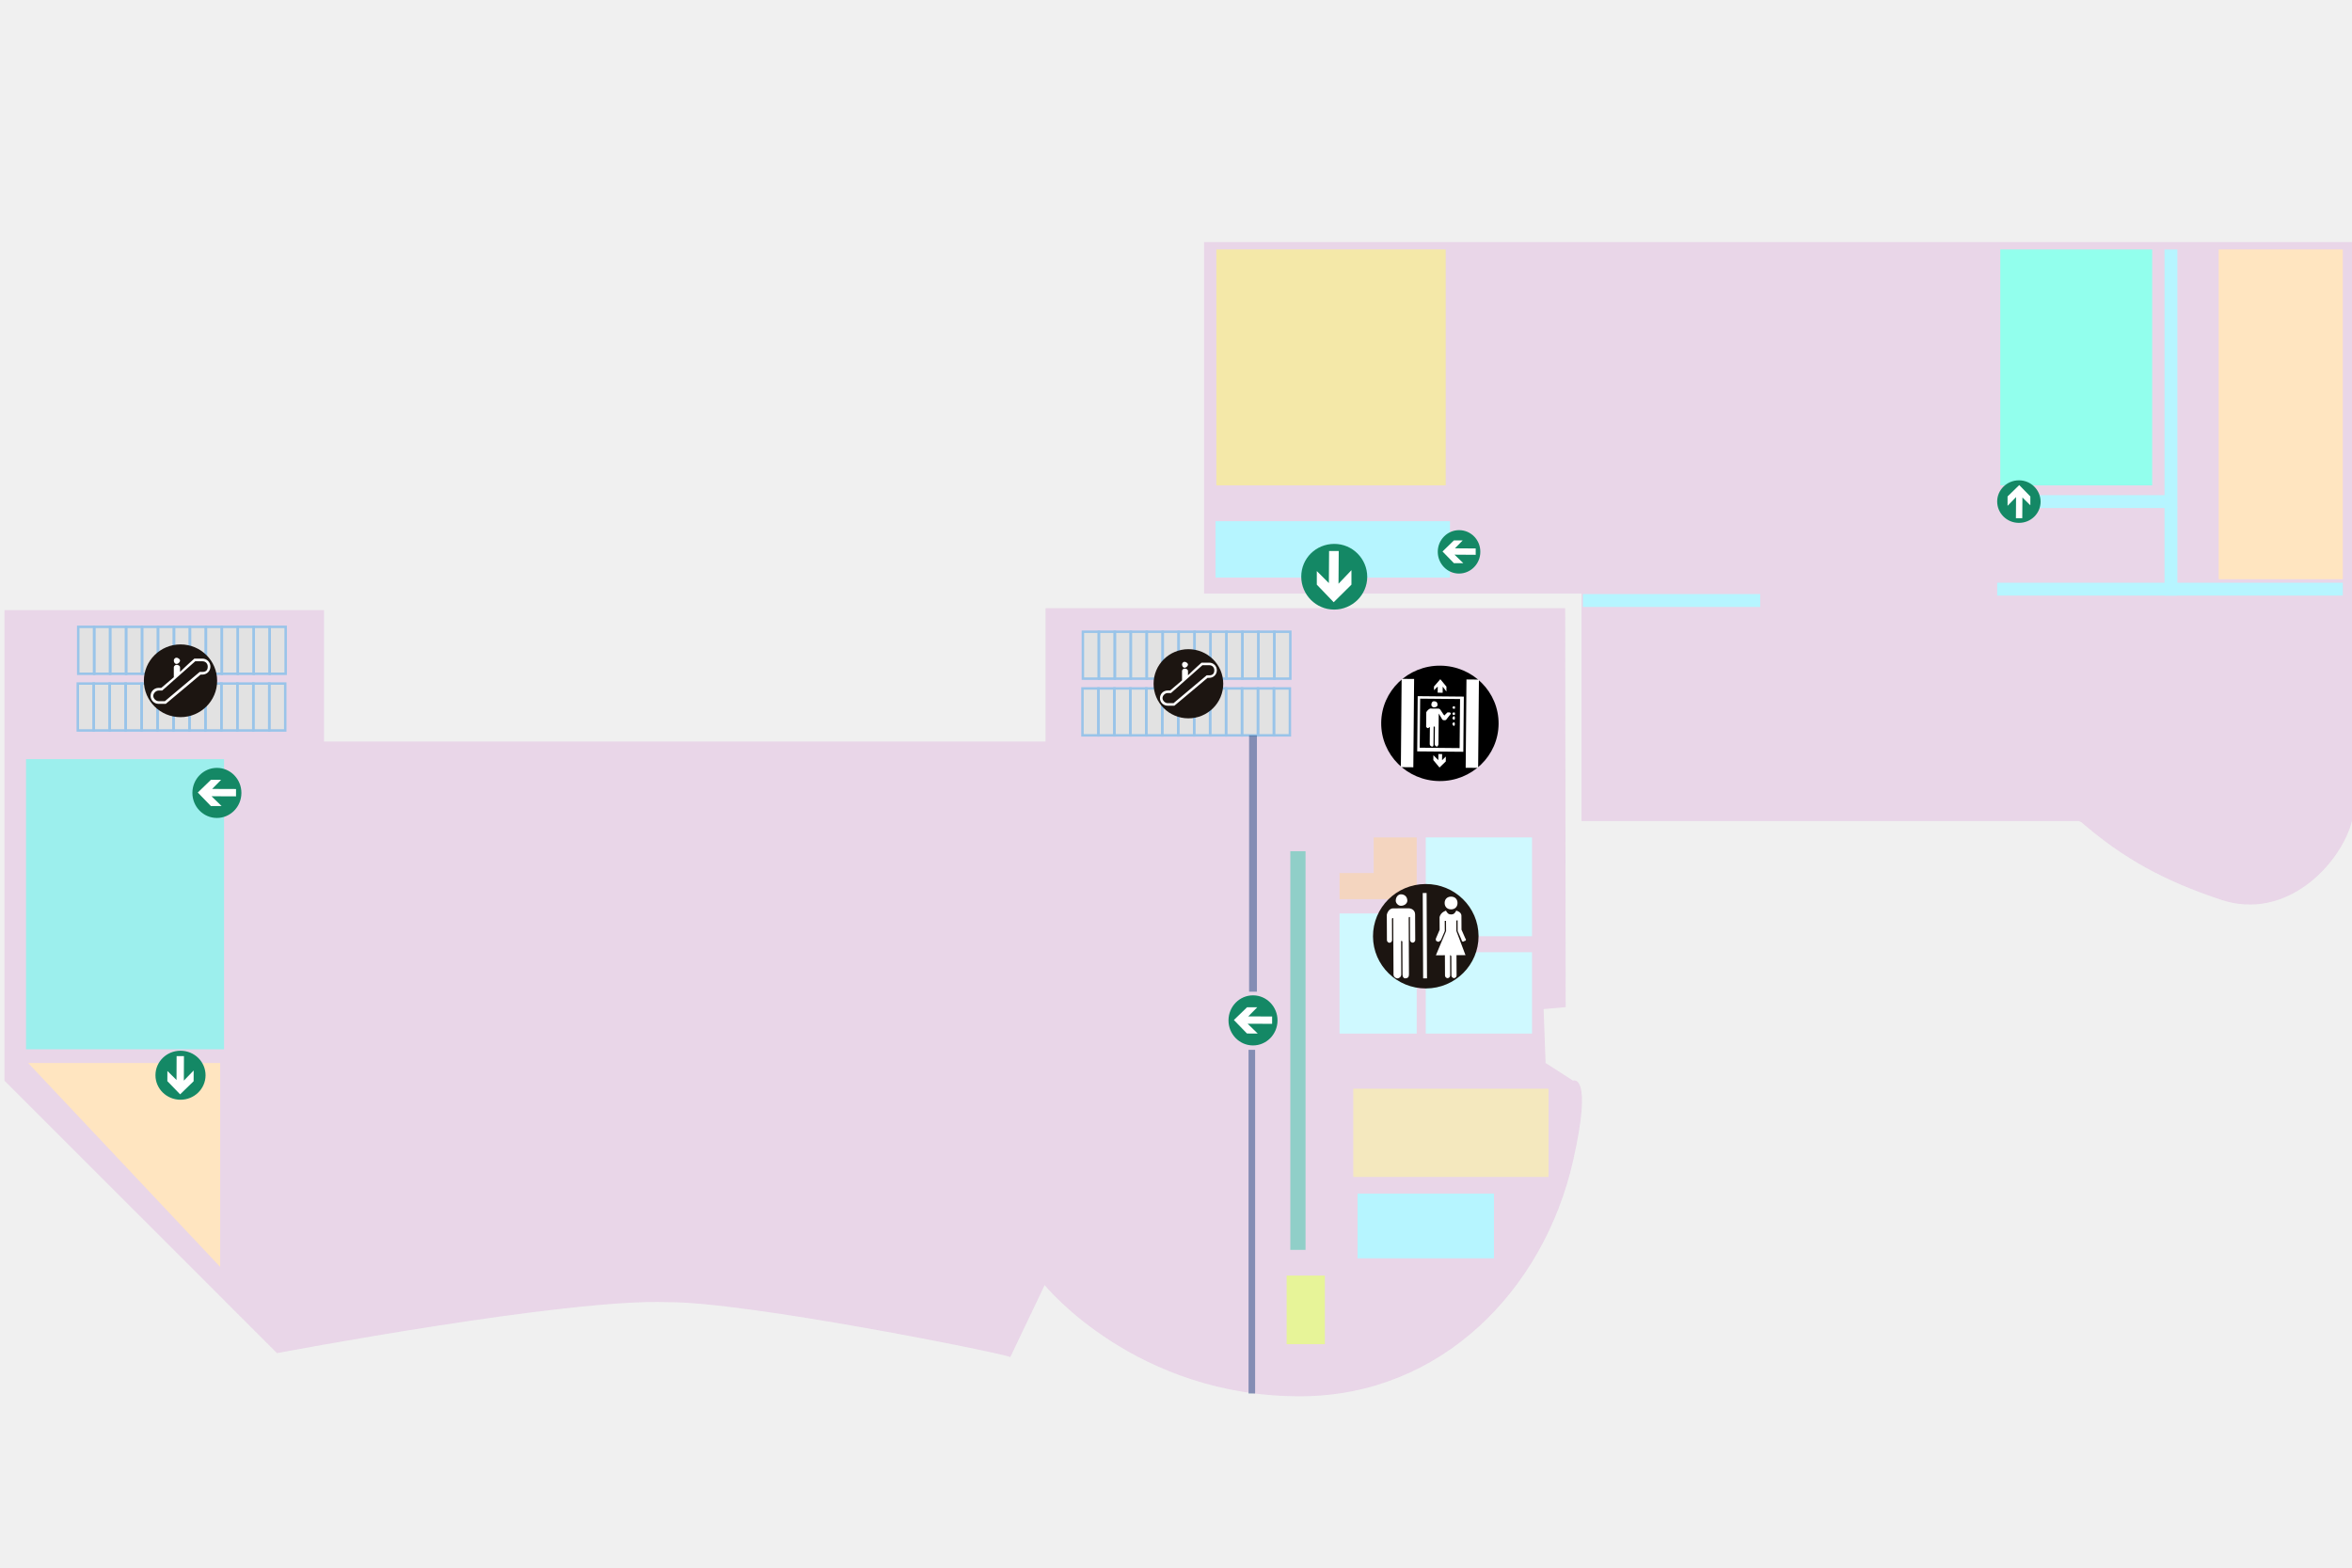
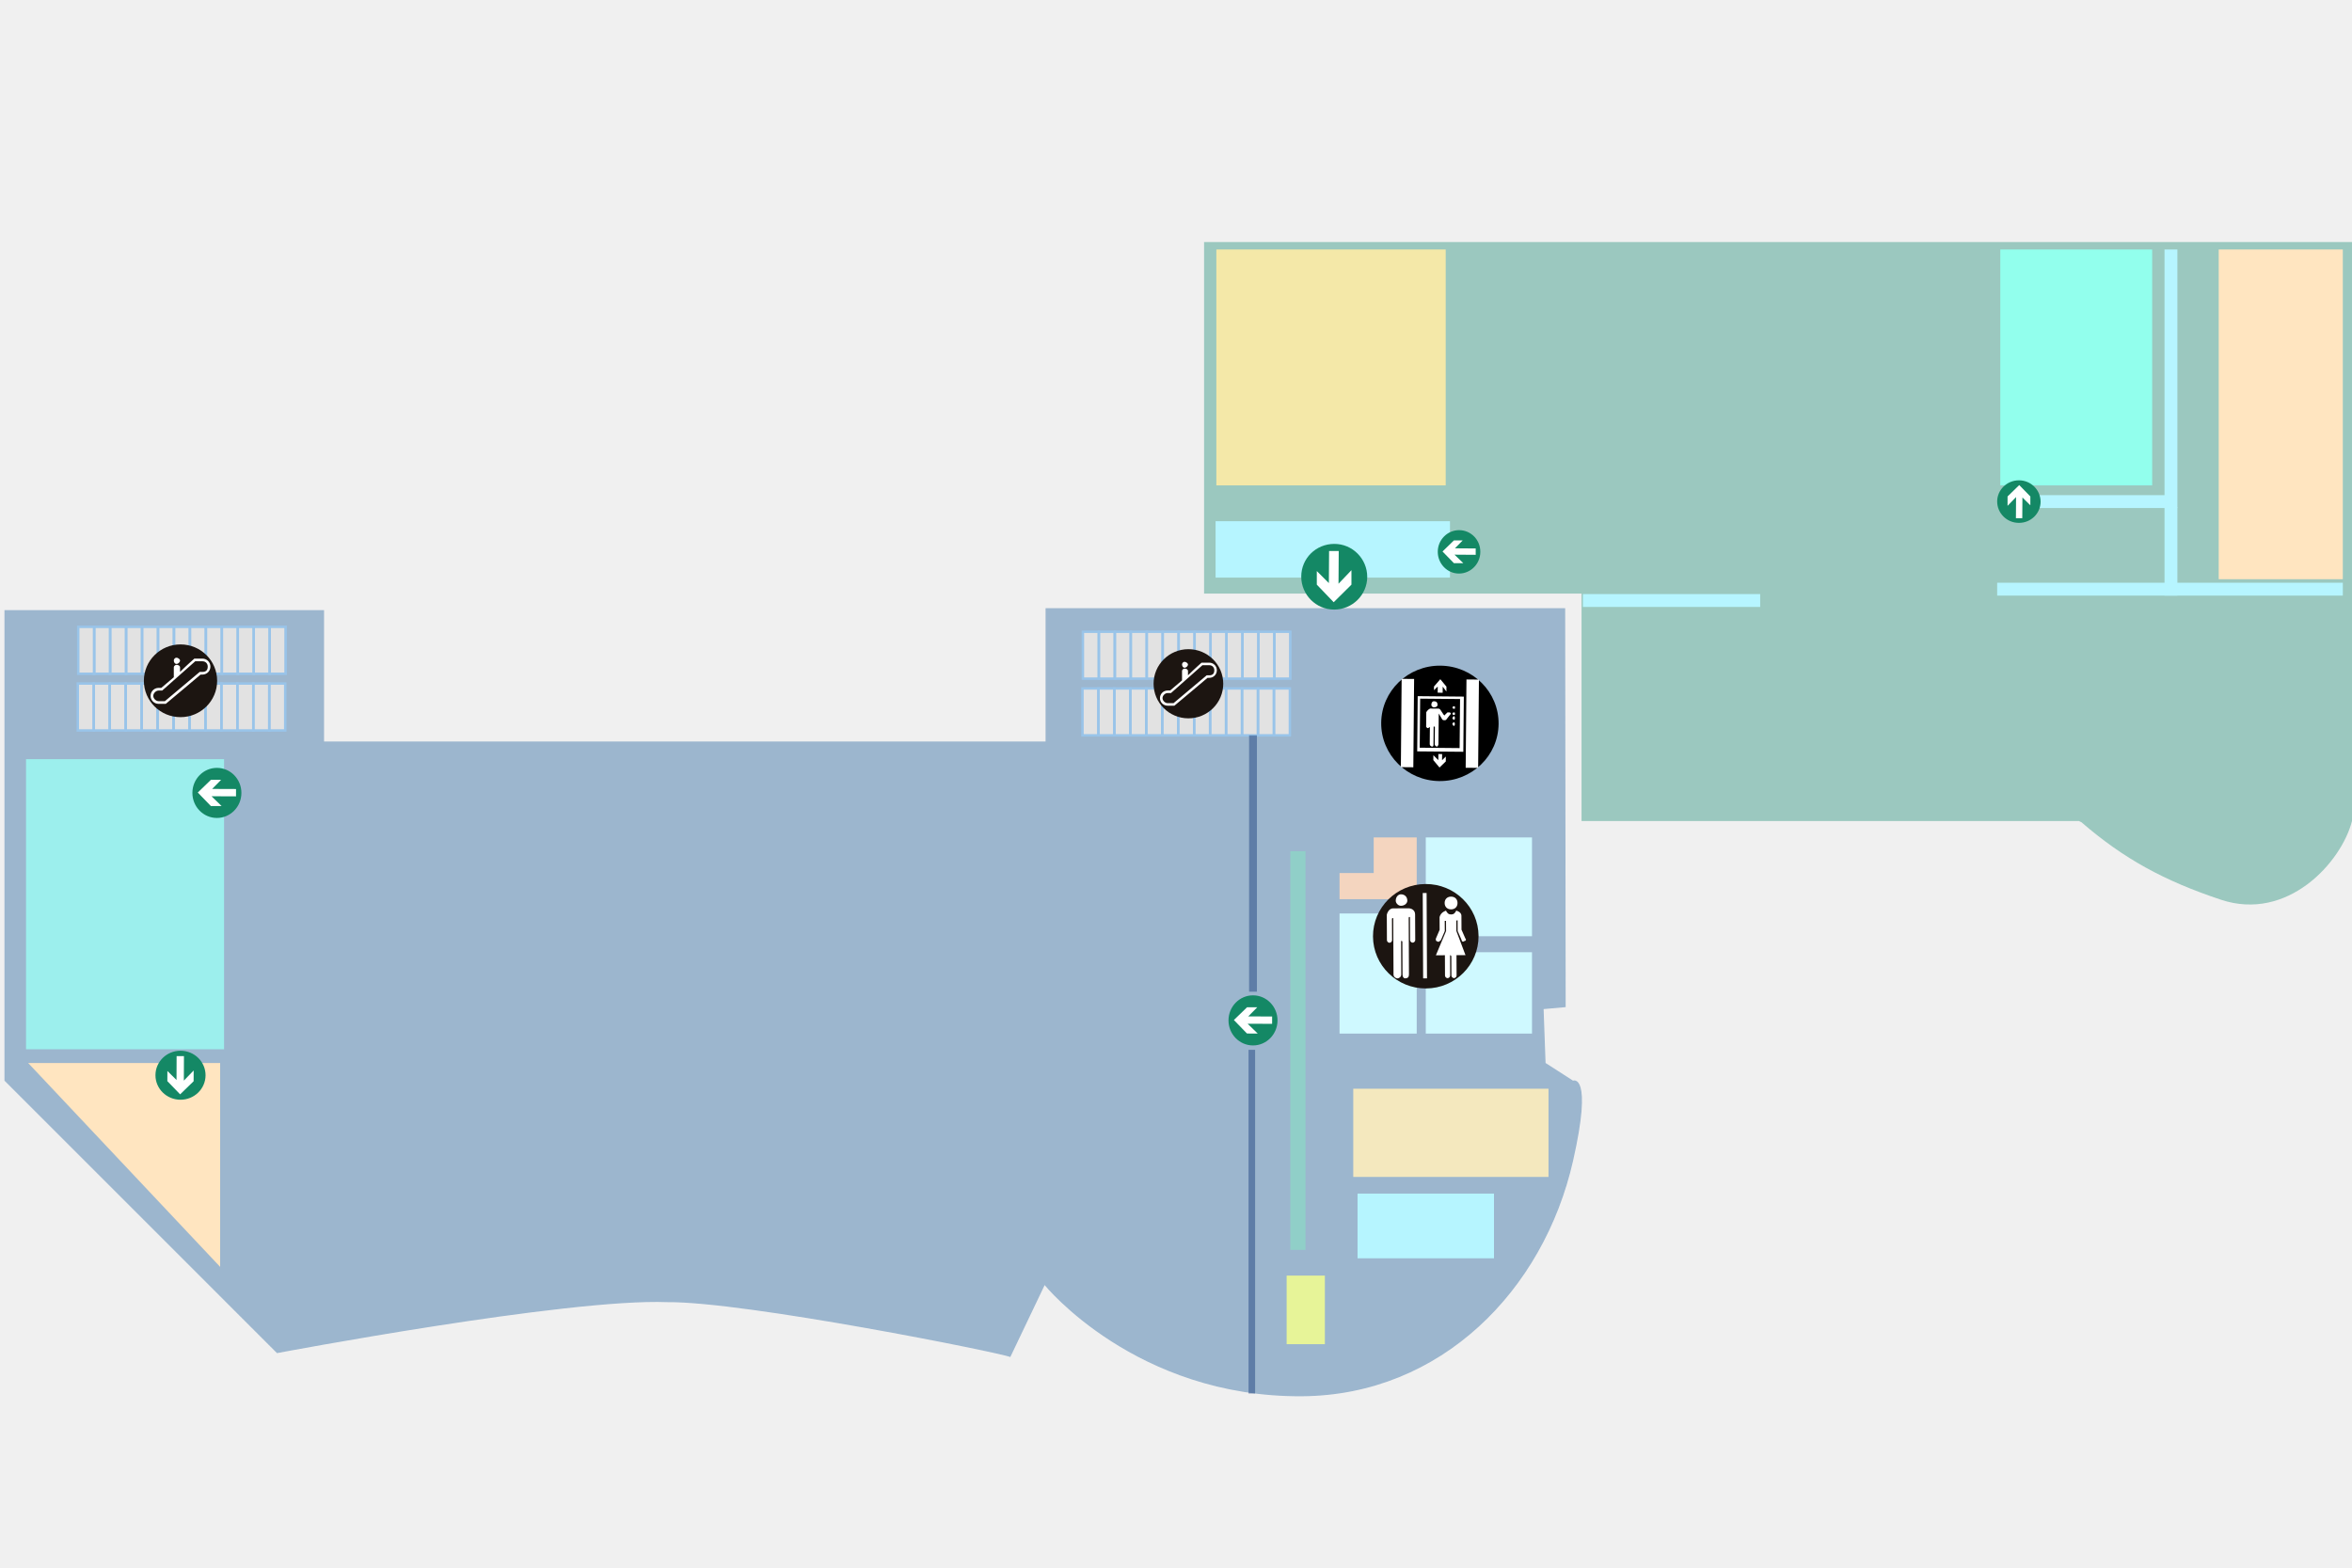
<svg xmlns="http://www.w3.org/2000/svg" version="1.1" id="图层_1" x="0px" y="0px" width="1920px" height="1280px" viewBox="0 0 1920 1280" enable-background="new 0 0 1920 1280" xml:space="preserve">
-   <path opacity="0.7" fill="#E5CAE4" enable-background="new    " d="M3.648,498.193v384.135l222.478,222.478  c0,0,236.883-44.816,318.512-41.615c63.484-0.622,273.696,41.615,280.098,44.816l28.04-58.751c0,0,74.396,91.866,210.443,90.763  c113.173-0.917,196.869-86.43,220.878-192.067c16.455-72.403,0-65.623,0-65.623l-22.408-14.405l-1.601-44.015l18.006-1.601  l-0.399-325.714H853.546v108.838H264.54V498.193H3.648z" />
+   <path opacity="0.7" fill="#779CBF" enable-background="new    " d="M3.648,498.193v384.135l222.478,222.478  c0,0,236.883-44.816,318.512-41.615c63.484-0.622,273.696,41.615,280.098,44.816l28.04-58.751c0,0,74.396,91.866,210.443,90.763  c113.173-0.917,196.869-86.43,220.878-192.067c16.455-72.403,0-65.623,0-65.623l-22.408-14.405l-1.601-44.015l18.006-1.601  l-0.399-325.714H853.546v108.838H264.54V498.193H3.648z" />
  <g>
    <g>
      <rect x="63.863" y="511.818" fill="#E2E2E2" width="168.629" height="38.305" />
      <rect x="63.863" y="511.818" fill="none" stroke="#99C4E9" stroke-width="2" stroke-miterlimit="10" width="13.026" height="38.305" />
      <rect x="76.889" y="511.818" fill="none" stroke="#99C4E9" stroke-width="2" stroke-miterlimit="10" width="13.026" height="38.305" />
      <rect x="89.915" y="511.818" fill="none" stroke="#99C4E9" stroke-width="2" stroke-miterlimit="10" width="13.026" height="38.305" />
      <rect x="102.938" y="511.818" fill="none" stroke="#99C4E9" stroke-width="2" stroke-miterlimit="10" width="13.026" height="38.305" />
      <rect x="115.964" y="511.818" fill="none" stroke="#99C4E9" stroke-width="2" stroke-miterlimit="10" width="13.026" height="38.305" />
      <rect x="128.989" y="511.818" fill="none" stroke="#99C4E9" stroke-width="2" stroke-miterlimit="10" width="13.026" height="38.305" />
      <rect x="142.015" y="511.818" fill="none" stroke="#99C4E9" stroke-width="2" stroke-miterlimit="10" width="13.026" height="38.305" />
      <rect x="155.039" y="511.818" fill="none" stroke="#99C4E9" stroke-width="2" stroke-miterlimit="10" width="13.026" height="38.305" />
      <rect x="168.065" y="511.818" fill="none" stroke="#99C4E9" stroke-width="2" stroke-miterlimit="10" width="13.026" height="38.305" />
      <rect x="181.091" y="511.818" fill="none" stroke="#99C4E9" stroke-width="2" stroke-miterlimit="10" width="13.026" height="38.305" />
      <rect x="194.117" y="511.818" fill="none" stroke="#99C4E9" stroke-width="2" stroke-miterlimit="10" width="13.026" height="38.305" />
      <rect x="207.143" y="511.818" fill="none" stroke="#99C4E9" stroke-width="2" stroke-miterlimit="10" width="13.026" height="38.305" />
      <rect x="220.167" y="511.818" fill="none" stroke="#99C4E9" stroke-width="2" stroke-miterlimit="10" width="13.026" height="38.305" />
    </g>
    <g>
      <rect x="63.512" y="558.107" fill="#E2E2E2" width="168.629" height="38.305" />
      <rect x="63.512" y="558.107" fill="none" stroke="#99C4E9" stroke-width="2" stroke-miterlimit="10" width="13.026" height="38.305" />
      <rect x="76.537" y="558.107" fill="none" stroke="#99C4E9" stroke-width="2" stroke-miterlimit="10" width="13.026" height="38.305" />
      <rect x="89.563" y="558.107" fill="none" stroke="#99C4E9" stroke-width="2" stroke-miterlimit="10" width="13.026" height="38.305" />
      <rect x="102.586" y="558.107" fill="none" stroke="#99C4E9" stroke-width="2" stroke-miterlimit="10" width="13.026" height="38.305" />
      <rect x="115.612" y="558.107" fill="none" stroke="#99C4E9" stroke-width="2" stroke-miterlimit="10" width="13.026" height="38.305" />
      <rect x="128.639" y="558.107" fill="none" stroke="#99C4E9" stroke-width="2" stroke-miterlimit="10" width="13.026" height="38.305" />
      <rect x="141.665" y="558.107" fill="none" stroke="#99C4E9" stroke-width="2" stroke-miterlimit="10" width="13.026" height="38.305" />
      <rect x="154.688" y="558.107" fill="none" stroke="#99C4E9" stroke-width="2" stroke-miterlimit="10" width="13.026" height="38.305" />
      <rect x="167.714" y="558.107" fill="none" stroke="#99C4E9" stroke-width="2" stroke-miterlimit="10" width="13.026" height="38.305" />
      <rect x="180.74" y="558.107" fill="none" stroke="#99C4E9" stroke-width="2" stroke-miterlimit="10" width="13.026" height="38.305" />
      <rect x="193.767" y="558.107" fill="none" stroke="#99C4E9" stroke-width="2" stroke-miterlimit="10" width="13.026" height="38.305" />
      <rect x="206.793" y="558.107" fill="none" stroke="#99C4E9" stroke-width="2" stroke-miterlimit="10" width="13.026" height="38.305" />
      <rect x="219.816" y="558.107" fill="none" stroke="#99C4E9" stroke-width="2" stroke-miterlimit="10" width="13.026" height="38.305" />
    </g>
  </g>
  <rect x="21.254" y="619.836" fill="#9CEFED" width="161.657" height="236.883" />
  <polygon fill="#FFE5C0" points="22.976,867.923 179.71,867.923 179.71,1034.381 " />
  <rect x="1053.321" y="695.014" fill="#90CFC8" width="12.416" height="325.486" />
  <rect x="1104.702" y="888.923" fill="#F4E8BE" width="159.384" height="72.025" />
  <rect x="1108.211" y="974.563" fill="#B6F5FF" width="111.368" height="52.819" />
  <g>
    <path d="M1223.337,591.082c-0.239,26.007-21.879,46.904-48.339,46.653c-26.459-0.252-47.719-21.549-47.489-47.573   c0.239-26.014,21.879-46.904,48.338-46.653C1202.306,543.754,1223.579,565.058,1223.337,591.082z" />
    <path fill="#FFFFFF" d="M1180.239,621.714l-5.139,4.955l-5.045-6.066l0.05-4.001l4.034,4.04l0.045-4.994l3.053,0.028l-0.05,4.999   l3.086-2.974L1180.239,621.714z M1170.603,560.526l5.144-5.959l5.032,6.059l-0.033,4.006l-3.014-4.034l-0.039,4.999l-4.079-0.028   l0.045-5.011l-3.079,2.969L1170.603,560.526z M1167.254,593.548c0,0-1.031,0.988-2.048,0.976l-1.01-1.016l0.112-12.014   c0,0,1.044-1.992,3.086-2.974l7.131,0.073c0,0,1.01,0.011,2.014,2.026l2.003,3.014c0,0,0.998,1.021,1.021,0.018l2.048-1.98   c1.016,0.005,2.037,0.018,2.037,0.018c1.005,1.016,1.005,1.016-0.023,1.998l-3.086,3.977c0,0-1.021,0.988-3.052-0.028l-3.001-5.04   l-0.235,25.037c-0.005,1.003-1.037,1.992-1.037,1.992c-1.016-0.005-2.031-1.021-2.014-2.021l0.128-14.021   c0,0-1.01-1.005-1.021-0.005l-0.122,14.016c-0.018,1.005-0.018,2.016-1.037,1.993c-1.021-0.011-2.031-1.016-2.021-2.021   l0.234-25.031c0,0,0,0-0.018,0.993L1167.254,593.548z M1187.632,590.736c-0.005,1.005-0.018,1.998-1.032,1.993   c0,0-1.005-1.01-0.993-2.016l1.021-0.993C1187.649,589.73,1187.632,590.736,1187.632,590.736L1187.632,590.736z M1187.67,586.73   c0,0-0.005,1.003-1.032,0.988l-0.998-1.01c0.005-1,1.032-1.993,1.032-1.993C1187.689,584.727,1187.678,585.73,1187.67,586.73   L1187.67,586.73z M1187.711,582.729c-0.018,0.993-0.018,0.993-1.027,0.981c0,0-1.016,0-1.005-1.01   c0.011-0.998,1.022-0.998,1.022-0.998C1187.716,581.719,1187.716,581.719,1187.711,582.729L1187.711,582.729z M1187.756,577.717   c0,1.005,0,1.005-1.032,0.993c0,0-1.01-0.018-1.005-1.016s1.027-0.988,1.027-0.988   C1187.767,576.725,1187.767,576.725,1187.756,577.717L1187.756,577.717z M1173.515,575.575c0,1.005-1.031,1.998-3.063,1.98   c-1.016-0.011-2.031-1.027-2.019-2.026c0.018-2.003,1.049-2.996,2.071-2.986C1172.534,572.563,1173.548,573.578,1173.515,575.575   L1173.515,575.575z M1192.928,568.751l-35.628-0.341l-0.402,45.075l37.654,0.339l0.407-45.057L1192.928,568.751z M1191.889,570.744   c-0.018,3.008-0.341,38.06-0.363,40.058c-3.058-0.039-29.512-0.279-32.576-0.312c0.023-1.998,0.346-37.05,0.369-40.053   C1162.366,570.476,1188.837,570.715,1191.889,570.744L1191.889,570.744z M1206.642,626.96l-10.171-0.094l0.648-72.092l10.178,0.089   L1206.642,626.96z M1153.731,626.47l-10.171-0.094l0.641-72.097l10.177,0.083L1153.731,626.47z" />
  </g>
  <g>
    <rect x="1163.894" y="683.754" fill="#CFF9FF" width="86.721" height="80.672" />
    <rect x="1163.894" y="777.477" fill="#CFF9FF" width="86.721" height="66.436" />
    <rect x="1093.503" y="745.842" fill="#CFF9FF" width="62.994" height="98.073" />
    <polygon fill="#F4D5BF" points="1121.383,683.754 1121.383,712.821 1093.503,712.821 1093.503,734.174 1156.497,734.174    1156.497,721.124 1156.497,712.821 1156.497,683.754  " />
    <g>
      <path fill="#1C1511" d="M1206.982,764.211c0.116,23.548-19.073,42.733-42.872,42.853c-23.795,0.116-43.18-18.883-43.301-42.426    c-0.11-23.548,19.084-42.727,42.884-42.848C1187.485,721.664,1206.866,740.663,1206.982,764.211z" />
      <g>
        <path fill="#FFFFFF" d="M1189.811,737.26c0.012,3.12-2.078,5.208-5.228,5.224c-3.151,0.01-5.259-2.053-5.28-5.174     c-0.015-3.12,2.078-5.21,5.228-5.224C1187.676,732.072,1189.79,734.14,1189.811,737.26L1189.811,737.26z" />
        <path fill="#FFFFFF" d="M1136.382,767.678c0.011,1.042-1.037,2.089-2.088,2.094c-1.047,0-2.109-1.037-2.109-2.073l-0.102-20.794     c0,0,1.028-5.205,5.224-5.229l12.612-0.061c0,0,5.244-0.025,5.268,5.174l0.106,20.801c0,1.042-1.042,2.078-2.094,2.088     c-1.052,0.005-2.104-1.032-2.114-2.068l-0.09-18.718c0,0-1.057-1.042-1.042,1.047l0.216,45.757     c0.015,2.073-1.021,3.115-3.13,3.135c-1.045,0-2.107-1.037-2.114-3.115l-0.131-27.036c0,0-1.057-1.042-1.052,0l0.128,27.041     c0.015,2.078-2.083,3.132-3.135,3.135c-1.042,0.005-3.151-1.032-3.166-3.105l-0.223-45.752c0,0-0.005-1.042-1.047,0.005     L1136.382,767.678z" />
        <path fill="#FFFFFF" d="M1193.001,747.638l0.07,11.445l3.181,7.261c1.057,1.037,0.011,2.083-1.037,2.089     c-1.052,1.042-2.104,0.01-2.112-1.032l-3.186-7.261l-0.03-8.318c-0.015-1.047-1.062,0-1.062,0l0.046,8.318l7.448,19.719     l-7.351,0.036l0.085,16.648c0.005,1.037-1.042,2.083-2.094,2.083c-1.047,0.01-2.104-1.021-2.109-2.063l-0.075-15.601     c-0.011-1.032-1.057-1.032-1.057-1.032l0.075,16.633c0.011,1.042-1.031,2.089-2.088,2.094c-1.052,0.01-2.109-1.032-2.109-2.07     l-0.08-16.638l-7.358,0.031l8.313-19.794l-0.049-8.318h-1.047l0.046,8.318l-3.115,7.297c-1.047,1.047-2.094,2.089-3.151,1.062     c-1.047,0.005-1.057-1.042-1.057-2.083l3.115-7.287l-0.051-10.403c1.032-4.167,5.224-5.224,5.224-5.224     c1.057,2.073,2.119,3.11,4.218,3.101c2.099-0.01,3.14-1.062,4.189-3.146C1188.788,743.5,1192.992,744.518,1193.001,747.638     L1193.001,747.638z" />
        <path fill="#FFFFFF" d="M1148.84,735.378c0.011,2.083-2.089,4.171-5.239,4.192c-2.099,0.011-4.207-2.063-4.218-4.151     c-0.02-3.105,2.068-5.205,4.171-5.219C1146.705,730.19,1148.819,732.253,1148.84,735.378L1148.84,735.378z" />
        <rect x="1161.57" y="729.142" transform="matrix(1 -0.0047 0.0047 1 -3.5778 5.4752)" fill="#FFFFFF" width="3.156" height="69.687" />
      </g>
    </g>
  </g>
  <g>
    <g>
      <rect x="883.991" y="515.81" fill="#E2E2E2" width="168.629" height="38.305" />
      <rect x="883.991" y="515.81" fill="none" stroke="#99C4E9" stroke-width="2" stroke-miterlimit="10" width="13.026" height="38.305" />
      <rect x="897.017" y="515.81" fill="none" stroke="#99C4E9" stroke-width="2" stroke-miterlimit="10" width="13.026" height="38.305" />
      <rect x="910.043" y="515.81" fill="none" stroke="#99C4E9" stroke-width="2" stroke-miterlimit="10" width="13.026" height="38.305" />
      <rect x="923.067" y="515.81" fill="none" stroke="#99C4E9" stroke-width="2" stroke-miterlimit="10" width="13.026" height="38.305" />
      <rect x="936.093" y="515.81" fill="none" stroke="#99C4E9" stroke-width="2" stroke-miterlimit="10" width="13.026" height="38.305" />
      <rect x="949.118" y="515.81" fill="none" stroke="#99C4E9" stroke-width="2" stroke-miterlimit="10" width="13.026" height="38.305" />
      <rect x="962.144" y="515.81" fill="none" stroke="#99C4E9" stroke-width="2" stroke-miterlimit="10" width="13.026" height="38.305" />
      <rect x="975.167" y="515.81" fill="none" stroke="#99C4E9" stroke-width="2" stroke-miterlimit="10" width="13.026" height="38.305" />
      <rect x="988.193" y="515.81" fill="none" stroke="#99C4E9" stroke-width="2" stroke-miterlimit="10" width="13.026" height="38.305" />
      <rect x="1001.22" y="515.81" fill="none" stroke="#99C4E9" stroke-width="2" stroke-miterlimit="10" width="13.026" height="38.305" />
      <rect x="1014.246" y="515.81" fill="none" stroke="#99C4E9" stroke-width="2" stroke-miterlimit="10" width="13.026" height="38.305" />
      <rect x="1027.272" y="515.81" fill="none" stroke="#99C4E9" stroke-width="2" stroke-miterlimit="10" width="13.026" height="38.305" />
      <rect x="1040.295" y="515.81" fill="none" stroke="#99C4E9" stroke-width="2" stroke-miterlimit="10" width="13.026" height="38.305" />
    </g>
    <g>
      <rect x="883.64" y="562.099" fill="#E2E2E2" width="168.629" height="38.305" />
      <rect x="883.64" y="562.099" fill="none" stroke="#99C4E9" stroke-width="2" stroke-miterlimit="10" width="13.026" height="38.305" />
      <rect x="896.665" y="562.099" fill="none" stroke="#99C4E9" stroke-width="2" stroke-miterlimit="10" width="13.026" height="38.305" />
      <rect x="909.691" y="562.099" fill="none" stroke="#99C4E9" stroke-width="2" stroke-miterlimit="10" width="13.026" height="38.305" />
      <rect x="922.715" y="562.099" fill="none" stroke="#99C4E9" stroke-width="2" stroke-miterlimit="10" width="13.026" height="38.305" />
      <rect x="935.741" y="562.099" fill="none" stroke="#99C4E9" stroke-width="2" stroke-miterlimit="10" width="13.026" height="38.305" />
      <rect x="948.767" y="562.099" fill="none" stroke="#99C4E9" stroke-width="2" stroke-miterlimit="10" width="13.026" height="38.305" />
      <rect x="961.793" y="562.099" fill="none" stroke="#99C4E9" stroke-width="2" stroke-miterlimit="10" width="13.026" height="38.305" />
      <rect x="974.817" y="562.099" fill="none" stroke="#99C4E9" stroke-width="2" stroke-miterlimit="10" width="13.026" height="38.305" />
      <rect x="987.843" y="562.099" fill="none" stroke="#99C4E9" stroke-width="2" stroke-miterlimit="10" width="13.026" height="38.305" />
      <rect x="1000.869" y="562.099" fill="none" stroke="#99C4E9" stroke-width="2" stroke-miterlimit="10" width="13.026" height="38.305" />
      <rect x="1013.895" y="562.099" fill="none" stroke="#99C4E9" stroke-width="2" stroke-miterlimit="10" width="13.026" height="38.305" />
      <rect x="1026.921" y="562.099" fill="none" stroke="#99C4E9" stroke-width="2" stroke-miterlimit="10" width="13.026" height="38.305" />
      <rect x="1039.945" y="562.099" fill="none" stroke="#99C4E9" stroke-width="2" stroke-miterlimit="10" width="13.026" height="38.305" />
    </g>
  </g>
  <g>
    <path fill="#1C1511" d="M998.566,558.284c0,15.59-12.731,28.228-28.435,28.228c-15.703,0-28.434-12.639-28.434-28.228   c0-15.595,12.731-28.238,28.434-28.238C985.835,530.047,998.566,542.689,998.566,558.284z" />
    <path fill="#FFFFFF" d="M980.876,541.064L980.876,541.064c0,0-5.546,4.821-11.092,10.331v-3.446c0-1.376-1.384-2.063-2.773-2.063   c-0.692,0-2.078,0.689-2.078,2.063v7.575c-4.852,4.132-9.705,8.264-9.705,8.264c-0.692,0-2.08,0-2.08,0   c-3.462,0-6.239,2.754-6.239,6.203c0,3.44,2.776,6.194,6.239,6.194h5.546c0,0,26.341-22.036,27.036-22.723c0.689,0,1.386,0,1.386,0   c3.466,0,6.239-2.754,6.239-6.2c0-3.44-2.773-6.197-6.239-6.197L980.876,541.064L980.876,541.064z M987.116,543.129   c2.77,0,4.159,2.063,4.159,4.132c0,2.756-1.388,4.136-4.159,4.136h-2.08l-27.034,22.723c-0.692,0-4.854,0-4.854,0   c-2.08,0-4.159-2.063-4.159-4.128c0-2.063,2.078-4.136,4.159-4.136h2.773c0,0,24.956-22.035,25.649-22.728   C982.265,543.129,987.116,543.129,987.116,543.129L987.116,543.129z M969.784,542.439c0,1.382-1.384,2.754-2.773,2.754   c-1.382,0-2.078-1.371-2.078-2.754c0-0.689,0.696-2.063,2.078-2.063C968.398,540.374,969.784,541.749,969.784,542.439   L969.784,542.439z" />
  </g>
  <g>
    <path fill="#1C1511" d="M177.256,555.859c0,16.395-13.389,29.686-29.904,29.686s-29.903-13.291-29.903-29.686   c0-16.401,13.389-29.697,29.903-29.697C163.868,526.163,177.256,539.458,177.256,555.859z" />
    <path fill="#FFFFFF" d="M158.651,537.75L158.651,537.75c0,0-5.832,5.07-11.665,10.865v-3.624c0-1.447-1.456-2.17-2.917-2.17   c-0.728,0-2.185,0.724-2.185,2.17v7.967c-5.102,4.345-10.207,8.691-10.207,8.691c-0.728,0-2.188,0-2.188,0   c-3.641,0-6.561,2.896-6.561,6.524c0,3.617,2.919,6.513,6.561,6.513h5.832c0,0,27.702-23.174,28.432-23.897   c0.724,0,1.458,0,1.458,0c3.645,0,6.561-2.896,6.561-6.52c0-3.617-2.917-6.517-6.561-6.517L158.651,537.75L158.651,537.75z    M165.213,539.92c2.913,0,4.373,2.17,4.373,4.345c0,2.899-1.46,4.349-4.373,4.349h-2.188l-28.43,23.897c-0.728,0-5.104,0-5.104,0   c-2.188,0-4.373-2.17-4.373-4.342c0-2.17,2.185-4.349,4.373-4.349h2.917c0,0,26.246-23.173,26.974-23.902   C160.113,539.92,165.213,539.92,165.213,539.92L165.213,539.92z M146.987,539.196c0,1.453-1.456,2.896-2.917,2.896   c-1.453,0-2.185-1.442-2.185-2.896c0-0.724,0.732-2.17,2.185-2.17C145.53,537.024,146.987,538.47,146.987,539.196L146.987,539.196z   " />
  </g>
  <g>
    <path fill="#148865" d="M147.433,857.908c11.292,0.049,20.41,9.041,20.365,20.092c-0.051,11.045-9.241,19.967-20.527,19.918   c-11.292-0.047-20.41-9.041-20.365-20.09C126.952,866.779,136.143,857.862,147.433,857.908z" />
    <path fill="#FFFFFF" d="M144.175,862.296l-0.079,19.501l-7.448-7.344l-0.035,8.291l10.427,10.773l11.016-10.683l0.037-8.78   l-8.017,8.26l0.086-19.995L144.175,862.296z" />
  </g>
  <rect x="1019.662" y="600.405" opacity="0.5" fill="#1F447F" enable-background="new    " width="6.398" height="209.314" />
  <rect x="1019.227" y="857.167" opacity="0.5" fill="#1F447F" enable-background="new    " width="5.36" height="280.616" />
  <rect x="1050.321" y="1041.5" fill="#E7F498" width="31.208" height="56" />
  <g>
    <path fill="#148865" d="M197.066,647.488c-0.049,11.292-9.041,20.41-20.092,20.365c-11.045-0.051-19.967-9.241-19.918-20.527   c0.047-11.292,9.041-20.41,20.09-20.365C188.195,627.007,197.113,636.198,197.066,647.488z" />
    <path fill="#FFFFFF" d="M192.679,644.229l-19.501-0.079l7.344-7.448l-8.291-0.035l-10.773,10.427l10.683,11.016l8.78,0.037   l-8.26-8.017l19.995,0.086L192.679,644.229z" />
  </g>
  <g>
    <path fill="#148865" d="M1042.866,833.222c-0.049,11.292-9.041,20.41-20.092,20.365c-11.045-0.051-19.967-9.241-19.918-20.527   c0.047-11.292,9.041-20.41,20.09-20.365C1033.996,812.741,1042.913,821.932,1042.866,833.222z" />
    <path fill="#FFFFFF" d="M1038.478,829.964l-19.501-0.079l7.344-7.448l-8.291-0.035l-10.773,10.427l10.683,11.016l8.78,0.037   l-8.26-8.017l19.995,0.086L1038.478,829.964z" />
  </g>
-   <path opacity="0.7" fill="#E5CAE4" enable-background="new    " d="M982.915,197.611v287.034h308.14v185.728h406.07  c0.281,0.281,1.595,0.657,1.97,0.938c34.613,29.923,67.538,47.839,113.97,63.316c54.218,18.01,98.117-30.204,106.935-64.254l0,0  V484.645V197.611H982.915L982.915,197.611z" />
+   <path opacity="0.7" fill="#76B7AA" enable-background="new    " d="M982.915,197.611v287.034h308.14v185.728h406.07  c0.281,0.281,1.595,0.657,1.97,0.938c34.613,29.923,67.538,47.839,113.97,63.316c54.218,18.01,98.117-30.204,106.935-64.254l0,0  V484.645V197.611H982.915L982.915,197.611z" />
  <rect x="1811.189" y="203.709" fill="#FFE5C0" width="101.306" height="269.212" />
  <rect x="992.295" y="425.552" fill="#B6F5FF" width="191.356" height="46.057" />
  <g>
    <path fill="#148865" d="M1208.425,450.639c0,9.775-7.89,17.664-17.429,17.664s-17.311-8.008-17.311-17.782   c0-9.774,7.89-17.664,17.429-17.664C1200.77,432.858,1208.542,440.866,1208.425,450.639z" />
    <path fill="#FFFFFF" d="M1204.656,447.814l-16.958-0.118l6.359-6.477h-7.183l-9.303,9.068l9.303,9.539h7.655l-7.183-6.948   l17.311,0.118L1204.656,447.814L1204.656,447.814z" />
  </g>
  <rect x="1766.951" y="203.709" fill="#B6F5FF" width="10.499" height="211.055" />
  <rect x="1650.901" y="404.292" fill="#B6F5FF" width="121.3" height="10.499" />
  <rect x="1632.901" y="203.709" fill="#92FFED" width="123.977" height="192.596" />
  <g>
    <path fill="#148865" d="M1089.264,444.083c14.853,0,26.842,12.181,26.842,26.907s-12.168,26.725-27.021,26.725   s-26.842-12.181-26.842-26.907C1062.243,455.9,1074.233,444.083,1089.264,444.083z" />
    <path fill="#FFFFFF" d="M1084.969,449.9l-0.179,26.18l-9.842-9.817v11.09l13.779,14.362l14.495-14.362v-11.818l-10.558,11.09   l0.179-26.725H1084.969z" />
  </g>
  <rect x="992.946" y="203.709" fill="#F4E8A8" width="187.23" height="192.596" />
  <g>
    <path fill="#148865" d="M1648.01,426.91c-9.775,0-17.664-7.89-17.664-17.429s8.008-17.311,17.782-17.311   c9.775,0,17.664,7.89,17.664,17.429C1665.791,419.256,1657.783,427.027,1648.01,426.91z" />
    <path fill="#FFFFFF" d="M1650.835,423.141l0.118-16.958l6.477,6.359v-7.183l-9.068-9.303l-9.539,9.303v7.655l6.948-7.183   l-0.118,17.311L1650.835,423.141L1650.835,423.141z" />
  </g>
  <rect x="1766.951" y="414.186" fill="#B6F5FF" width="10.499" height="72.115" />
  <rect x="1630.345" y="475.801" fill="#B6F5FF" width="282.15" height="10.499" />
  <rect x="1292.157" y="485.051" fill="#B6F5FF" width="144.744" height="10.499" />
</svg>
